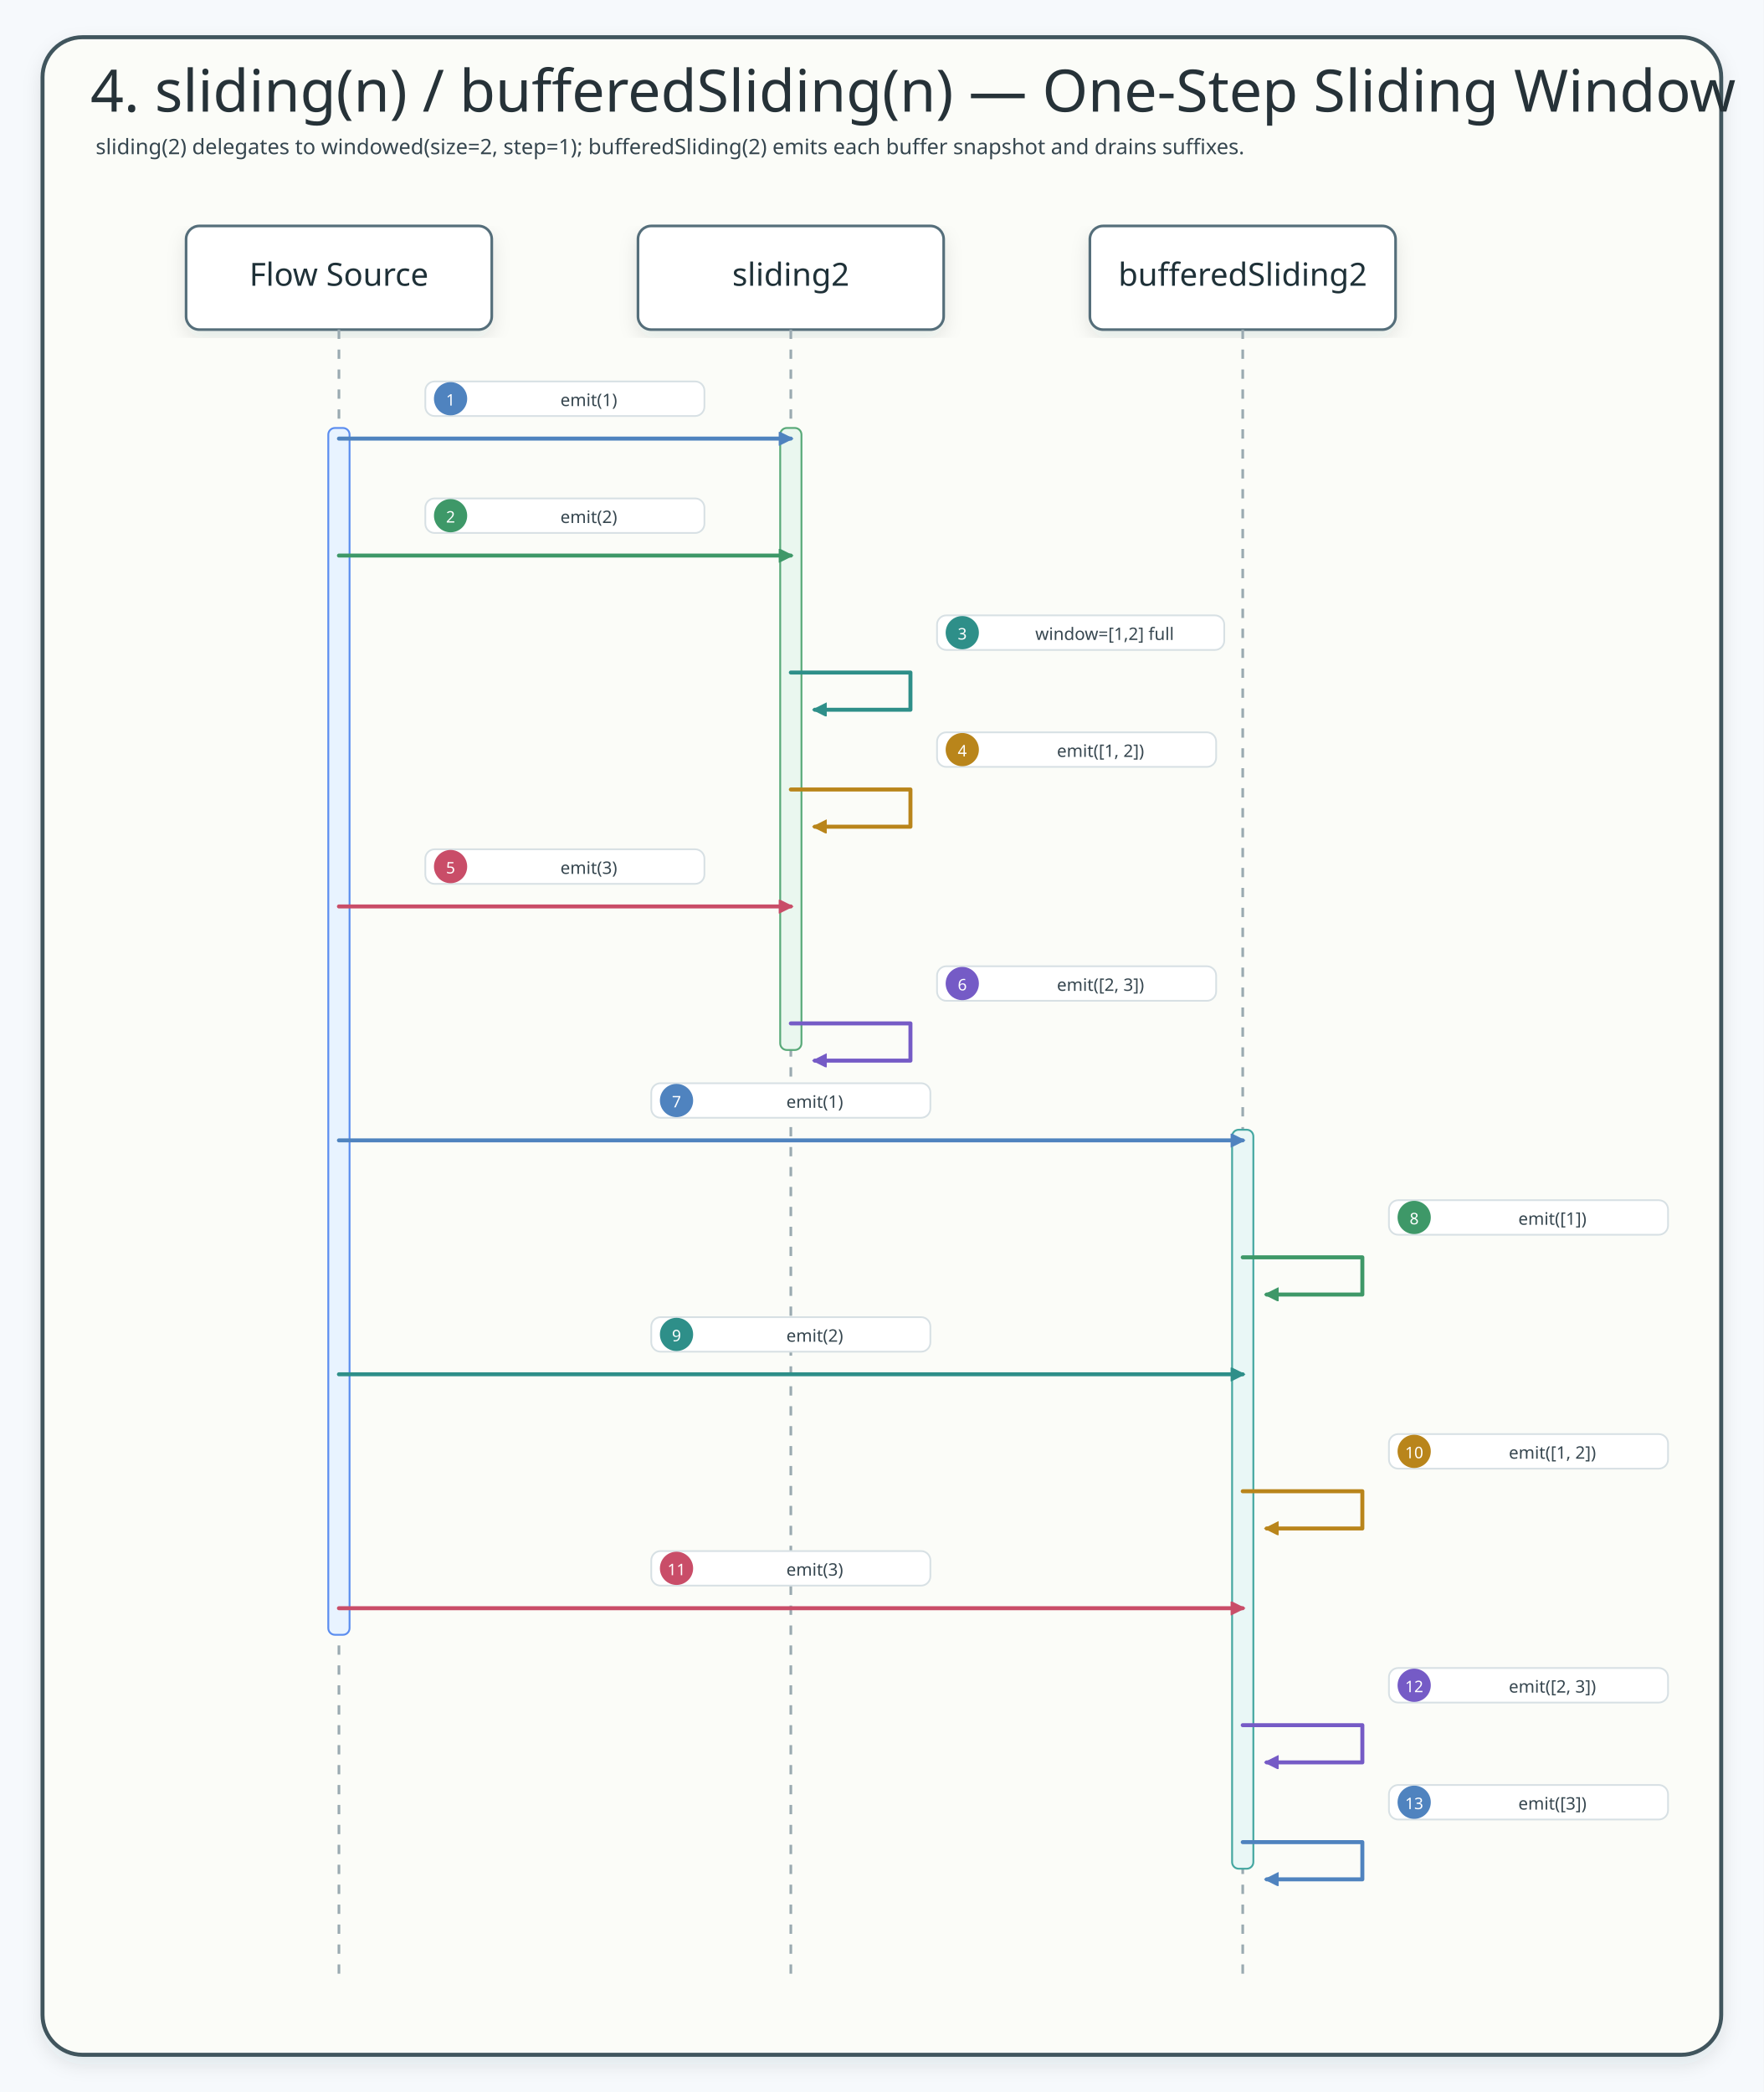
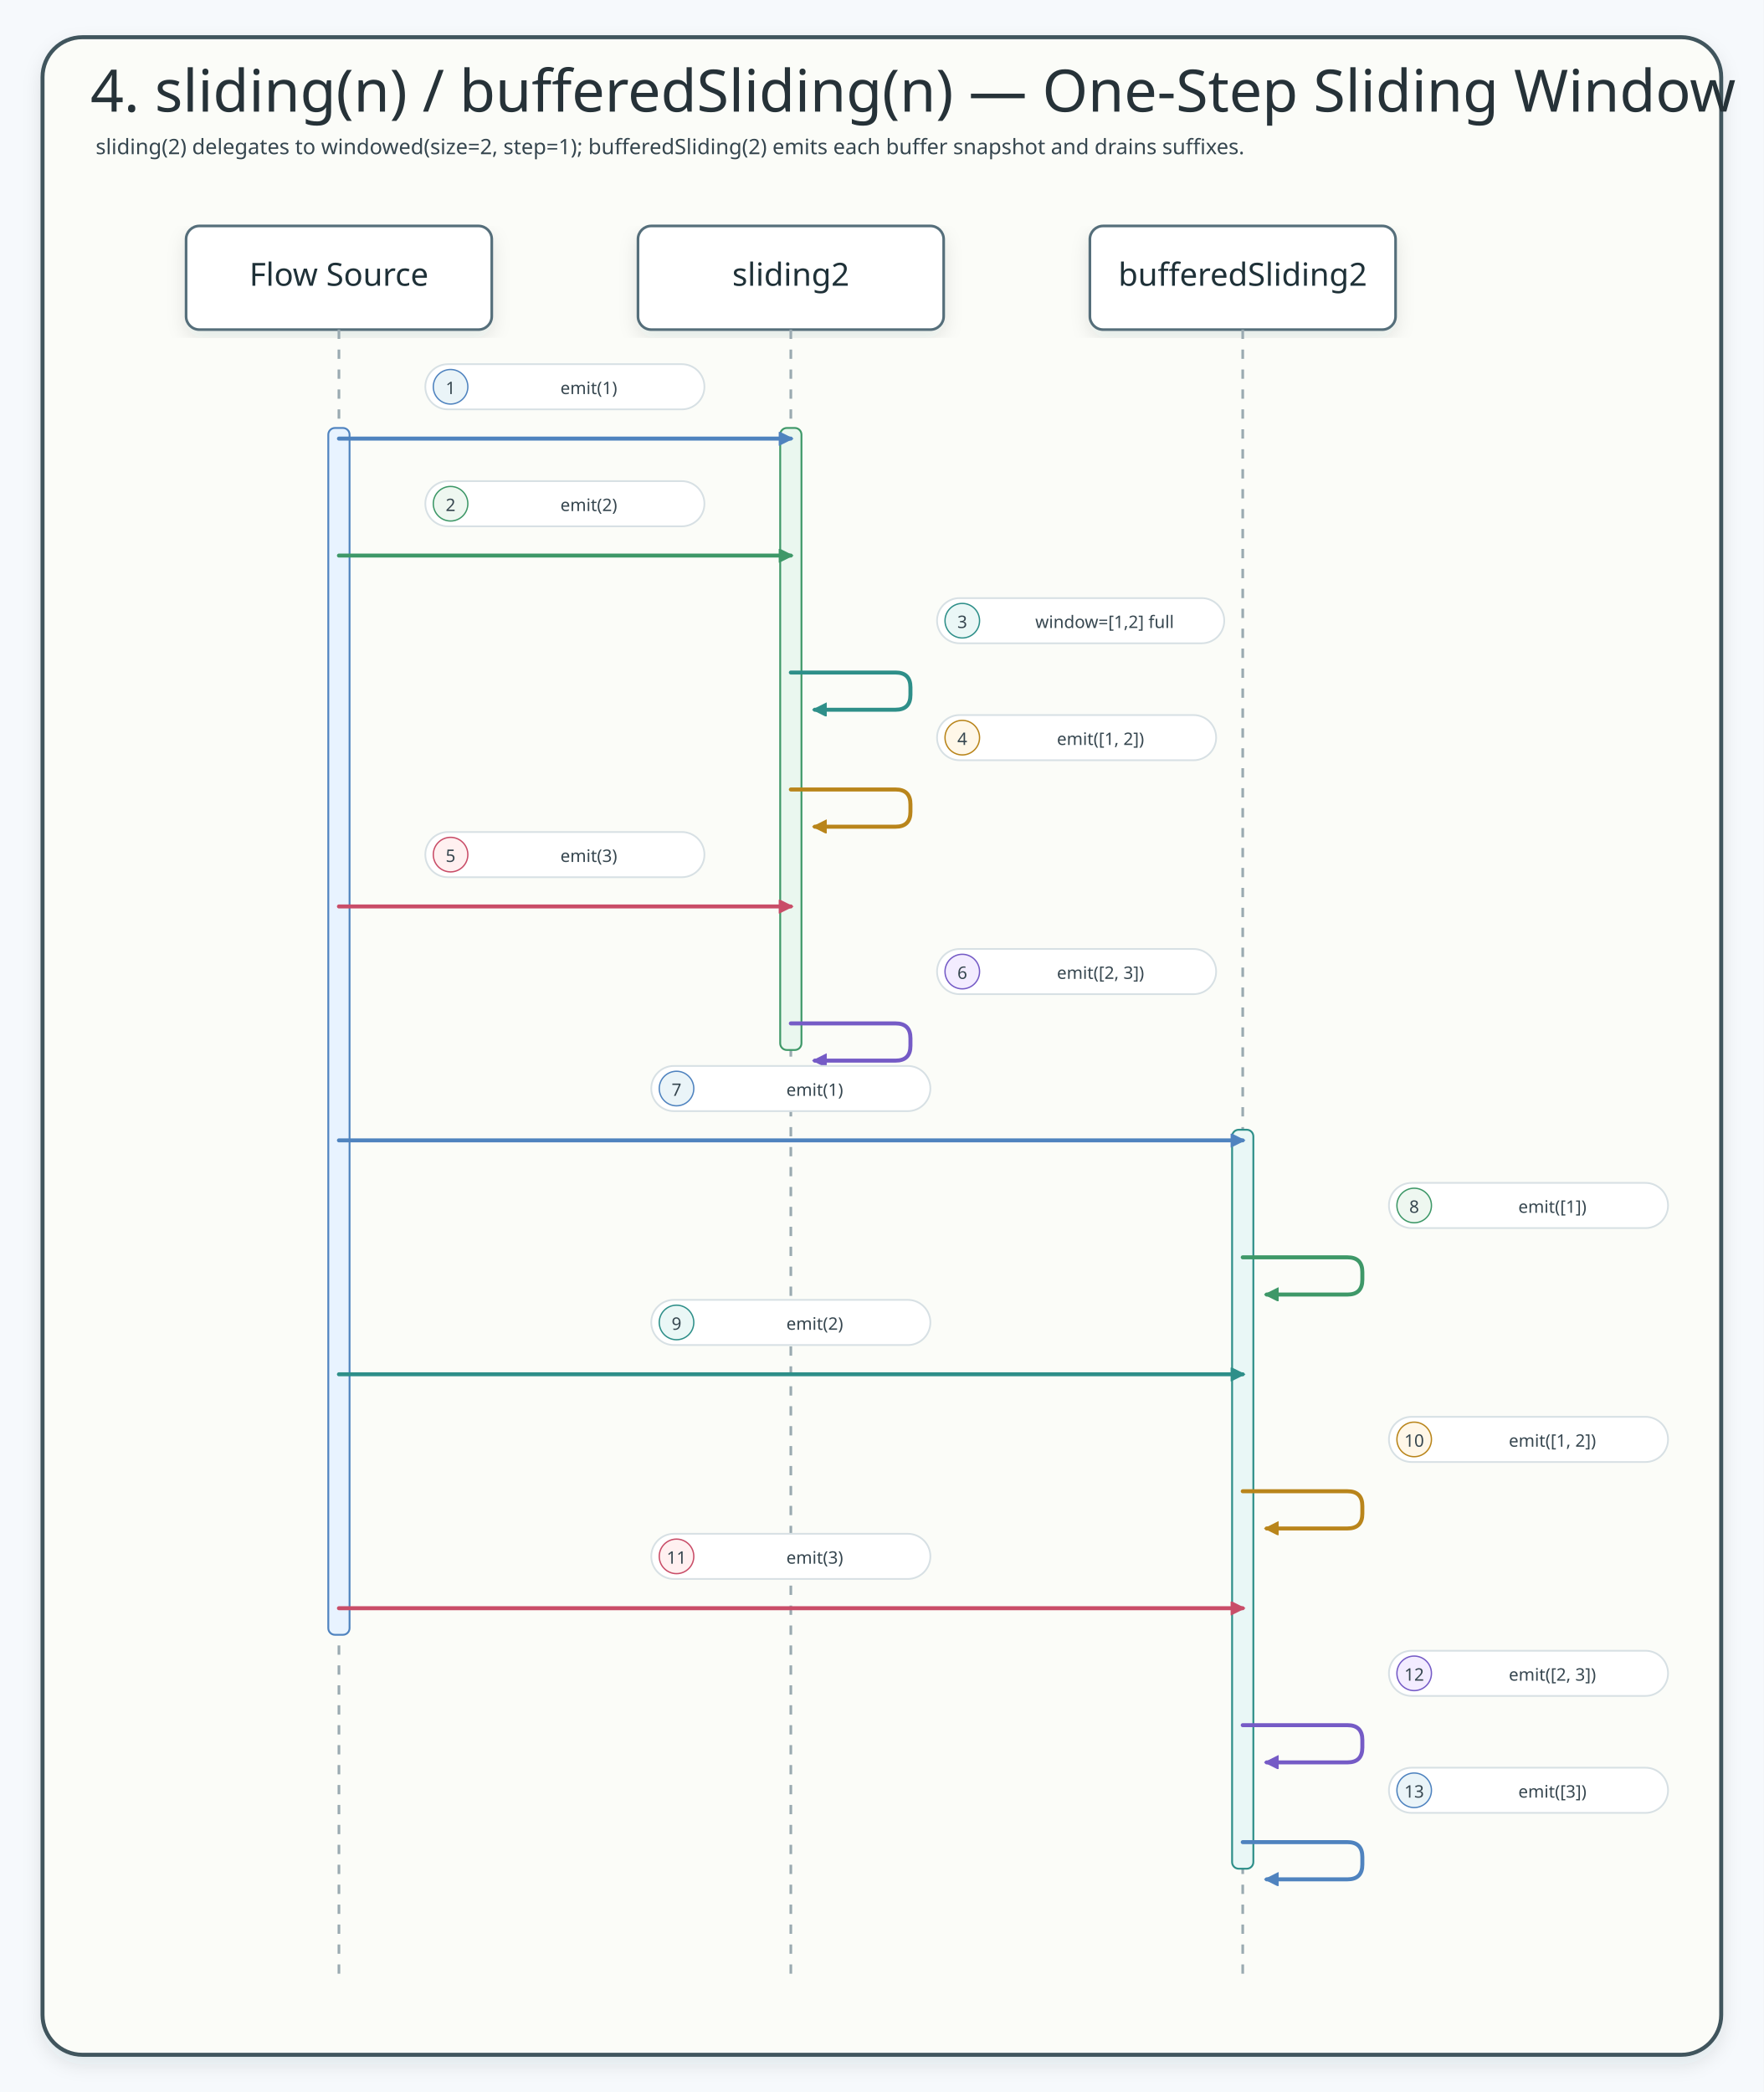
<svg xmlns="http://www.w3.org/2000/svg" width="1327" height="1574" viewBox="0 0 1327 1574" role="img" aria-label="4. sliding(n) / bufferedSliding(n) — One-Step Sliding Window">
  <defs>
    <filter id="shadow" x="-8%" y="-8%" width="116%" height="116%">
      <feDropShadow dx="0" dy="6" stdDeviation="7" flood-color="#203040" flood-opacity="0.10" />
    </filter>
    <marker id="seqArrow-blue" markerWidth="13" markerHeight="13" refX="9" refY="5" orient="auto" markerUnits="userSpaceOnUse">
      <path d="M 0 0 L 10 5 L 0 10 Z" fill="#4F83BF" stroke="#4F83BF" stroke-dasharray="none" style="stroke-dasharray:none" />
    </marker>
    <marker id="seqArrow-green" markerWidth="13" markerHeight="13" refX="9" refY="5" orient="auto" markerUnits="userSpaceOnUse">
      <path d="M 0 0 L 10 5 L 0 10 Z" fill="#3E9868" stroke="#3E9868" stroke-dasharray="none" style="stroke-dasharray:none" />
    </marker>
    <marker id="seqArrow-teal" markerWidth="13" markerHeight="13" refX="9" refY="5" orient="auto" markerUnits="userSpaceOnUse">
      <path d="M 0 0 L 10 5 L 0 10 Z" fill="#2E8F89" stroke="#2E8F89" stroke-dasharray="none" style="stroke-dasharray:none" />
    </marker>
    <marker id="seqArrow-amber" markerWidth="13" markerHeight="13" refX="9" refY="5" orient="auto" markerUnits="userSpaceOnUse">
      <path d="M 0 0 L 10 5 L 0 10 Z" fill="#B9851B" stroke="#B9851B" stroke-dasharray="none" style="stroke-dasharray:none" />
    </marker>
    <marker id="seqArrow-pink" markerWidth="13" markerHeight="13" refX="9" refY="5" orient="auto" markerUnits="userSpaceOnUse">
      <path d="M 0 0 L 10 5 L 0 10 Z" fill="#C94D68" stroke="#C94D68" stroke-dasharray="none" style="stroke-dasharray:none" />
    </marker>
    <marker id="seqArrow-purple" markerWidth="13" markerHeight="13" refX="9" refY="5" orient="auto" markerUnits="userSpaceOnUse">
      <path d="M 0 0 L 10 5 L 0 10 Z" fill="#755BC6" stroke="#755BC6" stroke-dasharray="none" style="stroke-dasharray:none" />
    </marker>
    <marker id="seqArrow-gray" markerWidth="13" markerHeight="13" refX="9" refY="5" orient="auto" markerUnits="userSpaceOnUse">
-       <path d="M 0 0 L 10 5 L 0 10 Z" fill="#758297" stroke="#758297" stroke-dasharray="none" style="stroke-dasharray:none" />
+       <path d="M 0 0 L 10 5 L 0 10 Z" fill="#78909C" stroke="#78909C" stroke-dasharray="none" style="stroke-dasharray:none" />
    </marker>
    <style>
    .canvas{fill:#F6F9FC}.frame{fill:#fff;stroke:#C7D7E7;stroke-width:3;filter:url(#shadow)}
    .title{font-family:"Architects Daughter";font-size:44px;fill:#22344A}.subtitle{font-family:"Comic Mono";font-size:16px;fill:#536476}
    .card{filter:url(#shadow);stroke-width:2}.cardTitle{font-family:"Architects Daughter";font-size:24px;fill:#22344A}.detail{font-family:"Comic Mono";font-size:13px;fill:#42556B}
    .lifeline{stroke:#A7B4C3;stroke-width:1.8;stroke-dasharray:8 8}.seq{fill:none;stroke-width:3;stroke-linecap:round}.seqReturn{fill:none;stroke-width:2.7;stroke-linecap:round;stroke-dasharray:8 7}
-     .labelPill{fill:#fff;stroke:#D6E3EF;stroke-width:1.4}.altBox{fill:#FFFFFF;fill-opacity:.12;stroke:#D6A441;stroke-width:1.8;stroke-dasharray:8 8}
+     .labelPill{fill:#fff;stroke:#D6E3EF;stroke-width:1.4}.altBox{fill:#FFFFFF;fill-opacity:.12;stroke:#B9851B;stroke-width:1.8;stroke-dasharray:8 8}

    /* sequence-style: spring-boot-cassandra-sequence-01 */
    .title{font-family:"Architects Daughter";fill:#263238}.subtitle,.msg,.note,.footer,.detail,.role{font-family:"Comic Mono";fill:#36464f}.subtitle{font-size:16px}text.participant,.cardTitle{font-family:"Architects Daughter";fill:#1f3138}.role{fill:#546a73}.frame{fill:#fbfcf8;stroke:#41545d;stroke-width:3}.inner,.panel{fill:#ffffff;stroke:#d7e0e4;stroke-width:2}.header,.card{fill:#ffffff!important;stroke:#546e7a!important;stroke-width:2;filter:url(#shadow)}.actor{fill:#ffffff!important;stroke:#546e7a!important;stroke-width:2;filter:url(#shadow)}rect.participant{fill:#ffffff!important;stroke:#546e7a!important;stroke-width:2;filter:url(#shadow)}.lifeline{stroke:#9aaab1;stroke-width:2;stroke-dasharray:7 8}.activation{fill:#e6f2ec!important;stroke:#5b7e67!important;stroke-width:1.5}.seq,.call{fill:none;stroke-width:3;stroke-linecap:round;stroke-linejoin:round}.work,.crypto{fill:none;stroke-width:3;stroke-linecap:round;stroke-linejoin:round}.async{fill:none;stroke-width:3;stroke-linecap:round;stroke-linejoin:round}.seqReturn,.return{fill:none;stroke-width:2.5;stroke-dasharray:8 6;stroke-linecap:round;stroke-linejoin:round}.fail,.skip{fill:none;stroke-width:3;stroke-linecap:round;stroke-linejoin:round}.alt,.altBox{fill:#eef7f0;fill-opacity:.12;stroke:#78909c;stroke-width:2.4;stroke-dasharray:12 7}.divider,.branchDivider{stroke:#78909c;stroke-width:2.4;stroke-dasharray:12 8}rect.label,.labelPill,.pill{fill:#ffffff;stroke:#d7e0e4;stroke-width:1.3}.callLabel{stroke:#9cc2d1}.workLabel,.cryptoLabel{stroke:#b6c9a4}.returnLabel{stroke:#c8b38f}.asyncLabel{stroke:#b8a9d5}.failLabel{stroke:#d9abab}.callBadge{fill:#eaf4f8;stroke:#3f7d9c}.workBadge,.cryptoBadge{fill:#eef7f0;stroke:#6e8f4f}.returnBadge{fill:#fff7e8;stroke:#9b7d54}.asyncBadge{fill:#f3ecff;stroke:#7c5aa6}.failBadge{fill:#fff0f0;stroke:#b86868}text.label{font-family:"Comic Mono";font-size:14px;font-weight:700;stroke:none}.badgeText{font-family:"Comic Mono";font-size:12px;font-weight:700}.callText{fill:#2f6f8e}.workText,.cryptoText{fill:#55783f}.returnText{fill:#7f6038}.asyncText{fill:#674b91}.failText{fill:#9d4f4f}.footer{fill:#60727d}
  </style>
    <marker id="seqArrow-blue-4F83BF" markerWidth="13" markerHeight="13" refX="9" refY="5" orient="auto" markerUnits="userSpaceOnUse">
      <path d="M 0 0 L 10 5 L 0 10 Z" fill="#4F83BF" stroke="#4F83BF" stroke-dasharray="none" style="stroke-dasharray:none" />
    </marker>
    <marker id="seqArrow-green-3E9868" markerWidth="13" markerHeight="13" refX="9" refY="5" orient="auto" markerUnits="userSpaceOnUse">
      <path d="M 0 0 L 10 5 L 0 10 Z" fill="#3E9868" stroke="#3E9868" stroke-dasharray="none" style="stroke-dasharray:none" />
    </marker>
    <marker id="seqArrow-teal-2E8F89" markerWidth="13" markerHeight="13" refX="9" refY="5" orient="auto" markerUnits="userSpaceOnUse">
      <path d="M 0 0 L 10 5 L 0 10 Z" fill="#2E8F89" stroke="#2E8F89" stroke-dasharray="none" style="stroke-dasharray:none" />
    </marker>
    <marker id="seqArrow-amber-B9851B" markerWidth="13" markerHeight="13" refX="9" refY="5" orient="auto" markerUnits="userSpaceOnUse">
      <path d="M 0 0 L 10 5 L 0 10 Z" fill="#B9851B" stroke="#B9851B" stroke-dasharray="none" style="stroke-dasharray:none" />
    </marker>
    <marker id="seqArrow-pink-C94D68" markerWidth="13" markerHeight="13" refX="9" refY="5" orient="auto" markerUnits="userSpaceOnUse">
      <path d="M 0 0 L 10 5 L 0 10 Z" fill="#C94D68" stroke="#C94D68" stroke-dasharray="none" style="stroke-dasharray:none" />
    </marker>
    <marker id="seqArrow-purple-755BC6" markerWidth="13" markerHeight="13" refX="9" refY="5" orient="auto" markerUnits="userSpaceOnUse">
      <path d="M 0 0 L 10 5 L 0 10 Z" fill="#755BC6" stroke="#755BC6" stroke-dasharray="none" style="stroke-dasharray:none" />
    </marker>
  </defs>
  <rect class="canvas" width="1327" height="1574" />
  <rect class="frame" x="32" y="28" width="1263" height="1518" rx="30" />
  <text class="title" x="68" y="84">4. sliding(n) / bufferedSliding(n) — One-Step Sliding Window</text>
  <text class="subtitle" x="72" y="116">sliding(2) delegates to windowed(size=2, step=1); bufferedSliding(2) emits each buffer snapshot and drains suffixes.</text>
  <g id="seq-flow-source">
-     <rect class="card" x="140" y="170" width="230" height="78" rx="10" fill="#E8F3FF" stroke="#5B8DEF" />
+     <rect class="card" x="140" y="170" width="230" height="78" rx="10" fill="#E8F3FF" stroke="#4F83BF" />
    <text class="cardTitle" x="255" y="215" text-anchor="middle">Flow Source</text>
    <line class="lifeline" x1="255" y1="248" x2="255" y2="1490" />
  </g>
  <g id="seq-sliding2">
-     <rect class="card" x="480" y="170" width="230" height="78" rx="10" fill="#EAF7EF" stroke="#58A978" />
+     <rect class="card" x="480" y="170" width="230" height="78" rx="10" fill="#EAF7EF" stroke="#3E9868" />
    <text class="cardTitle" x="595" y="215" text-anchor="middle">sliding2</text>
    <line class="lifeline" x1="595" y1="248" x2="595" y2="1490" />
  </g>
  <g id="seq-bufferedsliding2">
-     <rect class="card" x="820" y="170" width="230" height="78" rx="10" fill="#E9F7F6" stroke="#45A7A1" />
+     <rect class="card" x="820" y="170" width="230" height="78" rx="10" fill="#E9F7F6" stroke="#2E8F89" />
    <text class="cardTitle" x="935" y="215" text-anchor="middle">bufferedSliding2</text>
    <line class="lifeline" x1="935" y1="248" x2="935" y2="1490" />
  </g>
-   <rect x="247" y="322" width="16" height="908" rx="5" fill="#E8F3FF" stroke="#5B8DEF" stroke-width="1.4" />
-   <rect x="587" y="322" width="16" height="468" rx="5" fill="#EAF7EF" stroke="#58A978" stroke-width="1.4" />
-   <rect x="927" y="850" width="16" height="556" rx="5" fill="#E9F7F6" stroke="#45A7A1" stroke-width="1.4" />
+   <rect x="247" y="322" width="16" height="908" rx="5" fill="#E8F3FF" stroke="#4F83BF" stroke-width="1.4" />
+   <rect x="587" y="322" width="16" height="468" rx="5" fill="#EAF7EF" stroke="#3E9868" stroke-width="1.4" />
+   <rect x="927" y="850" width="16" height="556" rx="5" fill="#E9F7F6" stroke="#2E8F89" stroke-width="1.4" />
  <g id="m1">
-     <rect class="labelPill" x="320" y="287" width="210" height="26" rx="7" stroke="#4F83BF" />
-     <circle cx="339" cy="300" r="12" fill="#4F83BF" stroke="#4F83BF" />
-     <text class="detail" x="339" y="301" text-anchor="middle" dominant-baseline="middle" style="fill:#fff;font-size:12px" fill="#FFFFFF">1</text>
-     <text class="detail" x="443" y="301" text-anchor="middle" dominant-baseline="middle" fill="#4F83BF">emit(1)</text>
+     <rect class="labelPill" x="320" y="274" width="210" height="34" rx="17" stroke="#4F83BF" />
+     <circle cx="339" cy="291" r="13" fill="#EAF4F8" stroke="#4F83BF" />
+     <text class="detail" x="339" y="292" text-anchor="middle" dominant-baseline="middle" fill="#4F83BF">1</text>
+     <text class="detail" x="443" y="292" text-anchor="middle" dominant-baseline="middle" fill="#4F83BF">emit(1)</text>
    <path class="seq" d="M255 330 L595 330" stroke="#4F83BF" marker-end="url(#seqArrow-blue-4F83BF)" />
  </g>
  <g id="m2">
-     <rect class="labelPill" x="320" y="375" width="210" height="26" rx="7" stroke="#3E9868" />
-     <circle cx="339" cy="388" r="12" fill="#3E9868" stroke="#3E9868" />
-     <text class="detail" x="339" y="389" text-anchor="middle" dominant-baseline="middle" style="fill:#fff;font-size:12px" fill="#FFFFFF">2</text>
-     <text class="detail" x="443" y="389" text-anchor="middle" dominant-baseline="middle" fill="#3E9868">emit(2)</text>
+     <rect class="labelPill" x="320" y="362" width="210" height="34" rx="17" stroke="#3E9868" />
+     <circle cx="339" cy="379" r="13" fill="#EEF7F0" stroke="#3E9868" />
+     <text class="detail" x="339" y="380" text-anchor="middle" dominant-baseline="middle" fill="#3E9868">2</text>
+     <text class="detail" x="443" y="380" text-anchor="middle" dominant-baseline="middle" fill="#3E9868">emit(2)</text>
    <path class="seq" d="M255 418 L595 418" stroke="#3E9868" marker-end="url(#seqArrow-green-3E9868)" />
  </g>
  <g id="m3">
-     <rect class="labelPill" x="705" y="463" width="216.1" height="26" rx="7" stroke="#2E8F89" />
-     <circle cx="724" cy="476" r="12" fill="#2E8F89" stroke="#2E8F89" />
-     <text class="detail" x="724" y="477" text-anchor="middle" dominant-baseline="middle" style="fill:#fff;font-size:12px" fill="#FFFFFF">3</text>
-     <text class="detail" x="831.1" y="477" text-anchor="middle" dominant-baseline="middle" fill="#2E8F89">window=[1,2] full</text>
-     <path class="seq" d="M595 506 L685 506 L685 534 L613 534" stroke="#2E8F89" marker-end="url(#seqArrow-teal-2E8F89)" />
+     <rect class="labelPill" x="705" y="450" width="216.1" height="34" rx="17" stroke="#2E8F89" />
+     <circle cx="724" cy="467" r="13" fill="#EAF7F6" stroke="#2E8F89" />
+     <text class="detail" x="724" y="468" text-anchor="middle" dominant-baseline="middle" fill="#2E8F89">3</text>
+     <text class="detail" x="831.1" y="468" text-anchor="middle" dominant-baseline="middle" fill="#2E8F89">window=[1,2] full</text>
+     <path class="seq" d="M 595 506 L 673.8 506 Q 685 506 685 517.2 L 685 522.8 Q 685 534 673.8 534 L 613 534" stroke="#2E8F89" marker-end="url(#seqArrow-teal-2E8F89)" stroke-linecap="round" stroke-linejoin="round" />
  </g>
  <g id="m4">
-     <rect class="labelPill" x="705" y="551" width="210" height="26" rx="7" stroke="#B9851B" />
-     <circle cx="724" cy="564" r="12" fill="#B9851B" stroke="#B9851B" />
-     <text class="detail" x="724" y="565" text-anchor="middle" dominant-baseline="middle" style="fill:#fff;font-size:12px" fill="#FFFFFF">4</text>
-     <text class="detail" x="828" y="565" text-anchor="middle" dominant-baseline="middle" fill="#B9851B">emit([1, 2])</text>
-     <path class="seq" d="M595 594 L685 594 L685 622 L613 622" stroke="#B9851B" marker-end="url(#seqArrow-amber-B9851B)" />
+     <rect class="labelPill" x="705" y="538" width="210" height="34" rx="17" stroke="#B9851B" />
+     <circle cx="724" cy="555" r="13" fill="#FFF7E8" stroke="#B9851B" />
+     <text class="detail" x="724" y="556" text-anchor="middle" dominant-baseline="middle" fill="#B9851B">4</text>
+     <text class="detail" x="828" y="556" text-anchor="middle" dominant-baseline="middle" fill="#B9851B">emit([1, 2])</text>
+     <path class="seq" d="M 595 594 L 673.8 594 Q 685 594 685 605.2 L 685 610.8 Q 685 622 673.8 622 L 613 622" stroke="#B9851B" marker-end="url(#seqArrow-amber-B9851B)" stroke-linecap="round" stroke-linejoin="round" />
  </g>
  <g id="m5">
-     <rect class="labelPill" x="320" y="639" width="210" height="26" rx="7" stroke="#C94D68" />
-     <circle cx="339" cy="652" r="12" fill="#C94D68" stroke="#C94D68" />
-     <text class="detail" x="339" y="653" text-anchor="middle" dominant-baseline="middle" style="fill:#fff;font-size:12px" fill="#FFFFFF">5</text>
-     <text class="detail" x="443" y="653" text-anchor="middle" dominant-baseline="middle" fill="#C94D68">emit(3)</text>
+     <rect class="labelPill" x="320" y="626" width="210" height="34" rx="17" stroke="#C94D68" />
+     <circle cx="339" cy="643" r="13" fill="#FFF0F0" stroke="#C94D68" />
+     <text class="detail" x="339" y="644" text-anchor="middle" dominant-baseline="middle" fill="#C94D68">5</text>
+     <text class="detail" x="443" y="644" text-anchor="middle" dominant-baseline="middle" fill="#C94D68">emit(3)</text>
    <path class="seq" d="M255 682 L595 682" stroke="#C94D68" marker-end="url(#seqArrow-pink-C94D68)" />
  </g>
  <g id="m6">
-     <rect class="labelPill" x="705" y="727" width="210" height="26" rx="7" stroke="#755BC6" />
-     <circle cx="724" cy="740" r="12" fill="#755BC6" stroke="#755BC6" />
-     <text class="detail" x="724" y="741" text-anchor="middle" dominant-baseline="middle" style="fill:#fff;font-size:12px" fill="#FFFFFF">6</text>
-     <text class="detail" x="828" y="741" text-anchor="middle" dominant-baseline="middle" fill="#755BC6">emit([2, 3])</text>
-     <path class="seq" d="M595 770 L685 770 L685 798 L613 798" stroke="#755BC6" marker-end="url(#seqArrow-purple-755BC6)" />
+     <rect class="labelPill" x="705" y="714" width="210" height="34" rx="17" stroke="#755BC6" />
+     <circle cx="724" cy="731" r="13" fill="#F3ECFF" stroke="#755BC6" />
+     <text class="detail" x="724" y="732" text-anchor="middle" dominant-baseline="middle" fill="#755BC6">6</text>
+     <text class="detail" x="828" y="732" text-anchor="middle" dominant-baseline="middle" fill="#755BC6">emit([2, 3])</text>
+     <path class="seq" d="M 595 770 L 673.8 770 Q 685 770 685 781.2 L 685 786.8 Q 685 798 673.8 798 L 613 798" stroke="#755BC6" marker-end="url(#seqArrow-purple-755BC6)" stroke-linecap="round" stroke-linejoin="round" />
  </g>
  <g id="m7">
-     <rect class="labelPill" x="490" y="815" width="210" height="26" rx="7" stroke="#4F83BF" />
-     <circle cx="509" cy="828" r="12" fill="#4F83BF" stroke="#4F83BF" />
-     <text class="detail" x="509" y="829" text-anchor="middle" dominant-baseline="middle" style="fill:#fff;font-size:12px" fill="#FFFFFF">7</text>
-     <text class="detail" x="613" y="829" text-anchor="middle" dominant-baseline="middle" fill="#4F83BF">emit(1)</text>
+     <rect class="labelPill" x="490" y="802" width="210" height="34" rx="17" stroke="#4F83BF" />
+     <circle cx="509" cy="819" r="13" fill="#EAF4F8" stroke="#4F83BF" />
+     <text class="detail" x="509" y="820" text-anchor="middle" dominant-baseline="middle" fill="#4F83BF">7</text>
+     <text class="detail" x="613" y="820" text-anchor="middle" dominant-baseline="middle" fill="#4F83BF">emit(1)</text>
    <path class="seq" d="M255 858 L935 858" stroke="#4F83BF" marker-end="url(#seqArrow-blue-4F83BF)" />
  </g>
  <g id="m8">
-     <rect class="labelPill" x="1045" y="903" width="210" height="26" rx="7" stroke="#3E9868" />
-     <circle cx="1064" cy="916" r="12" fill="#3E9868" stroke="#3E9868" />
-     <text class="detail" x="1064" y="917" text-anchor="middle" dominant-baseline="middle" style="fill:#fff;font-size:12px" fill="#FFFFFF">8</text>
-     <text class="detail" x="1168" y="917" text-anchor="middle" dominant-baseline="middle" fill="#3E9868">emit([1])</text>
-     <path class="seq" d="M935 946 L1025 946 L1025 974 L953 974" stroke="#3E9868" marker-end="url(#seqArrow-green-3E9868)" />
+     <rect class="labelPill" x="1045" y="890" width="210" height="34" rx="17" stroke="#3E9868" />
+     <circle cx="1064" cy="907" r="13" fill="#EEF7F0" stroke="#3E9868" />
+     <text class="detail" x="1064" y="908" text-anchor="middle" dominant-baseline="middle" fill="#3E9868">8</text>
+     <text class="detail" x="1168" y="908" text-anchor="middle" dominant-baseline="middle" fill="#3E9868">emit([1])</text>
+     <path class="seq" d="M 935 946 L 1013.8 946 Q 1025 946 1025 957.2 L 1025 962.8 Q 1025 974 1013.8 974 L 953 974" stroke="#3E9868" marker-end="url(#seqArrow-green-3E9868)" stroke-linecap="round" stroke-linejoin="round" />
  </g>
  <g id="m9">
-     <rect class="labelPill" x="490" y="991" width="210" height="26" rx="7" stroke="#2E8F89" />
-     <circle cx="509" cy="1004" r="12" fill="#2E8F89" stroke="#2E8F89" />
-     <text class="detail" x="509" y="1005" text-anchor="middle" dominant-baseline="middle" style="fill:#fff;font-size:12px" fill="#FFFFFF">9</text>
-     <text class="detail" x="613" y="1005" text-anchor="middle" dominant-baseline="middle" fill="#2E8F89">emit(2)</text>
+     <rect class="labelPill" x="490" y="978" width="210" height="34" rx="17" stroke="#2E8F89" />
+     <circle cx="509" cy="995" r="13" fill="#EAF7F6" stroke="#2E8F89" />
+     <text class="detail" x="509" y="996" text-anchor="middle" dominant-baseline="middle" fill="#2E8F89">9</text>
+     <text class="detail" x="613" y="996" text-anchor="middle" dominant-baseline="middle" fill="#2E8F89">emit(2)</text>
    <path class="seq" d="M255 1034 L935 1034" stroke="#2E8F89" marker-end="url(#seqArrow-teal-2E8F89)" />
  </g>
  <g id="m10">
-     <rect class="labelPill" x="1045" y="1079" width="210" height="26" rx="7" stroke="#B9851B" />
-     <circle cx="1064" cy="1092" r="12" fill="#B9851B" stroke="#B9851B" />
-     <text class="detail" x="1064" y="1093" text-anchor="middle" dominant-baseline="middle" style="fill:#fff;font-size:12px" fill="#FFFFFF">10</text>
-     <text class="detail" x="1168" y="1093" text-anchor="middle" dominant-baseline="middle" fill="#B9851B">emit([1, 2])</text>
-     <path class="seq" d="M935 1122 L1025 1122 L1025 1150 L953 1150" stroke="#B9851B" marker-end="url(#seqArrow-amber-B9851B)" />
+     <rect class="labelPill" x="1045" y="1066" width="210" height="34" rx="17" stroke="#B9851B" />
+     <circle cx="1064" cy="1083" r="13" fill="#FFF7E8" stroke="#B9851B" />
+     <text class="detail" x="1064" y="1084" text-anchor="middle" dominant-baseline="middle" fill="#B9851B">10</text>
+     <text class="detail" x="1168" y="1084" text-anchor="middle" dominant-baseline="middle" fill="#B9851B">emit([1, 2])</text>
+     <path class="seq" d="M 935 1122 L 1013.8 1122 Q 1025 1122 1025 1133.2 L 1025 1138.8 Q 1025 1150 1013.8 1150 L 953 1150" stroke="#B9851B" marker-end="url(#seqArrow-amber-B9851B)" stroke-linecap="round" stroke-linejoin="round" />
  </g>
  <g id="m11">
-     <rect class="labelPill" x="490" y="1167" width="210" height="26" rx="7" stroke="#C94D68" />
-     <circle cx="509" cy="1180" r="12" fill="#C94D68" stroke="#C94D68" />
-     <text class="detail" x="509" y="1181" text-anchor="middle" dominant-baseline="middle" style="fill:#fff;font-size:12px" fill="#FFFFFF">11</text>
-     <text class="detail" x="613" y="1181" text-anchor="middle" dominant-baseline="middle" fill="#C94D68">emit(3)</text>
+     <rect class="labelPill" x="490" y="1154" width="210" height="34" rx="17" stroke="#C94D68" />
+     <circle cx="509" cy="1171" r="13" fill="#FFF0F0" stroke="#C94D68" />
+     <text class="detail" x="509" y="1172" text-anchor="middle" dominant-baseline="middle" fill="#C94D68">11</text>
+     <text class="detail" x="613" y="1172" text-anchor="middle" dominant-baseline="middle" fill="#C94D68">emit(3)</text>
    <path class="seq" d="M255 1210 L935 1210" stroke="#C94D68" marker-end="url(#seqArrow-pink-C94D68)" />
  </g>
  <g id="m12">
-     <rect class="labelPill" x="1045" y="1255" width="210" height="26" rx="7" stroke="#755BC6" />
-     <circle cx="1064" cy="1268" r="12" fill="#755BC6" stroke="#755BC6" />
-     <text class="detail" x="1064" y="1269" text-anchor="middle" dominant-baseline="middle" style="fill:#fff;font-size:12px" fill="#FFFFFF">12</text>
-     <text class="detail" x="1168" y="1269" text-anchor="middle" dominant-baseline="middle" fill="#755BC6">emit([2, 3])</text>
-     <path class="seq" d="M935 1298 L1025 1298 L1025 1326 L953 1326" stroke="#755BC6" marker-end="url(#seqArrow-purple-755BC6)" />
+     <rect class="labelPill" x="1045" y="1242" width="210" height="34" rx="17" stroke="#755BC6" />
+     <circle cx="1064" cy="1259" r="13" fill="#F3ECFF" stroke="#755BC6" />
+     <text class="detail" x="1064" y="1260" text-anchor="middle" dominant-baseline="middle" fill="#755BC6">12</text>
+     <text class="detail" x="1168" y="1260" text-anchor="middle" dominant-baseline="middle" fill="#755BC6">emit([2, 3])</text>
+     <path class="seq" d="M 935 1298 L 1013.8 1298 Q 1025 1298 1025 1309.2 L 1025 1314.8 Q 1025 1326 1013.8 1326 L 953 1326" stroke="#755BC6" marker-end="url(#seqArrow-purple-755BC6)" stroke-linecap="round" stroke-linejoin="round" />
  </g>
  <g id="m13">
-     <rect class="labelPill" x="1045" y="1343" width="210" height="26" rx="7" stroke="#4F83BF" />
-     <circle cx="1064" cy="1356" r="12" fill="#4F83BF" stroke="#4F83BF" />
-     <text class="detail" x="1064" y="1357" text-anchor="middle" dominant-baseline="middle" style="fill:#fff;font-size:12px" fill="#FFFFFF">13</text>
-     <text class="detail" x="1168" y="1357" text-anchor="middle" dominant-baseline="middle" fill="#4F83BF">emit([3])</text>
-     <path class="seq" d="M935 1386 L1025 1386 L1025 1414 L953 1414" stroke="#4F83BF" marker-end="url(#seqArrow-blue-4F83BF)" />
+     <rect class="labelPill" x="1045" y="1330" width="210" height="34" rx="17" stroke="#4F83BF" />
+     <circle cx="1064" cy="1347" r="13" fill="#EAF4F8" stroke="#4F83BF" />
+     <text class="detail" x="1064" y="1348" text-anchor="middle" dominant-baseline="middle" fill="#4F83BF">13</text>
+     <text class="detail" x="1168" y="1348" text-anchor="middle" dominant-baseline="middle" fill="#4F83BF">emit([3])</text>
+     <path class="seq" d="M 935 1386 L 1013.8 1386 Q 1025 1386 1025 1397.2 L 1025 1402.8 Q 1025 1414 1013.8 1414 L 953 1414" stroke="#4F83BF" marker-end="url(#seqArrow-blue-4F83BF)" stroke-linecap="round" stroke-linejoin="round" />
  </g>
</svg>
